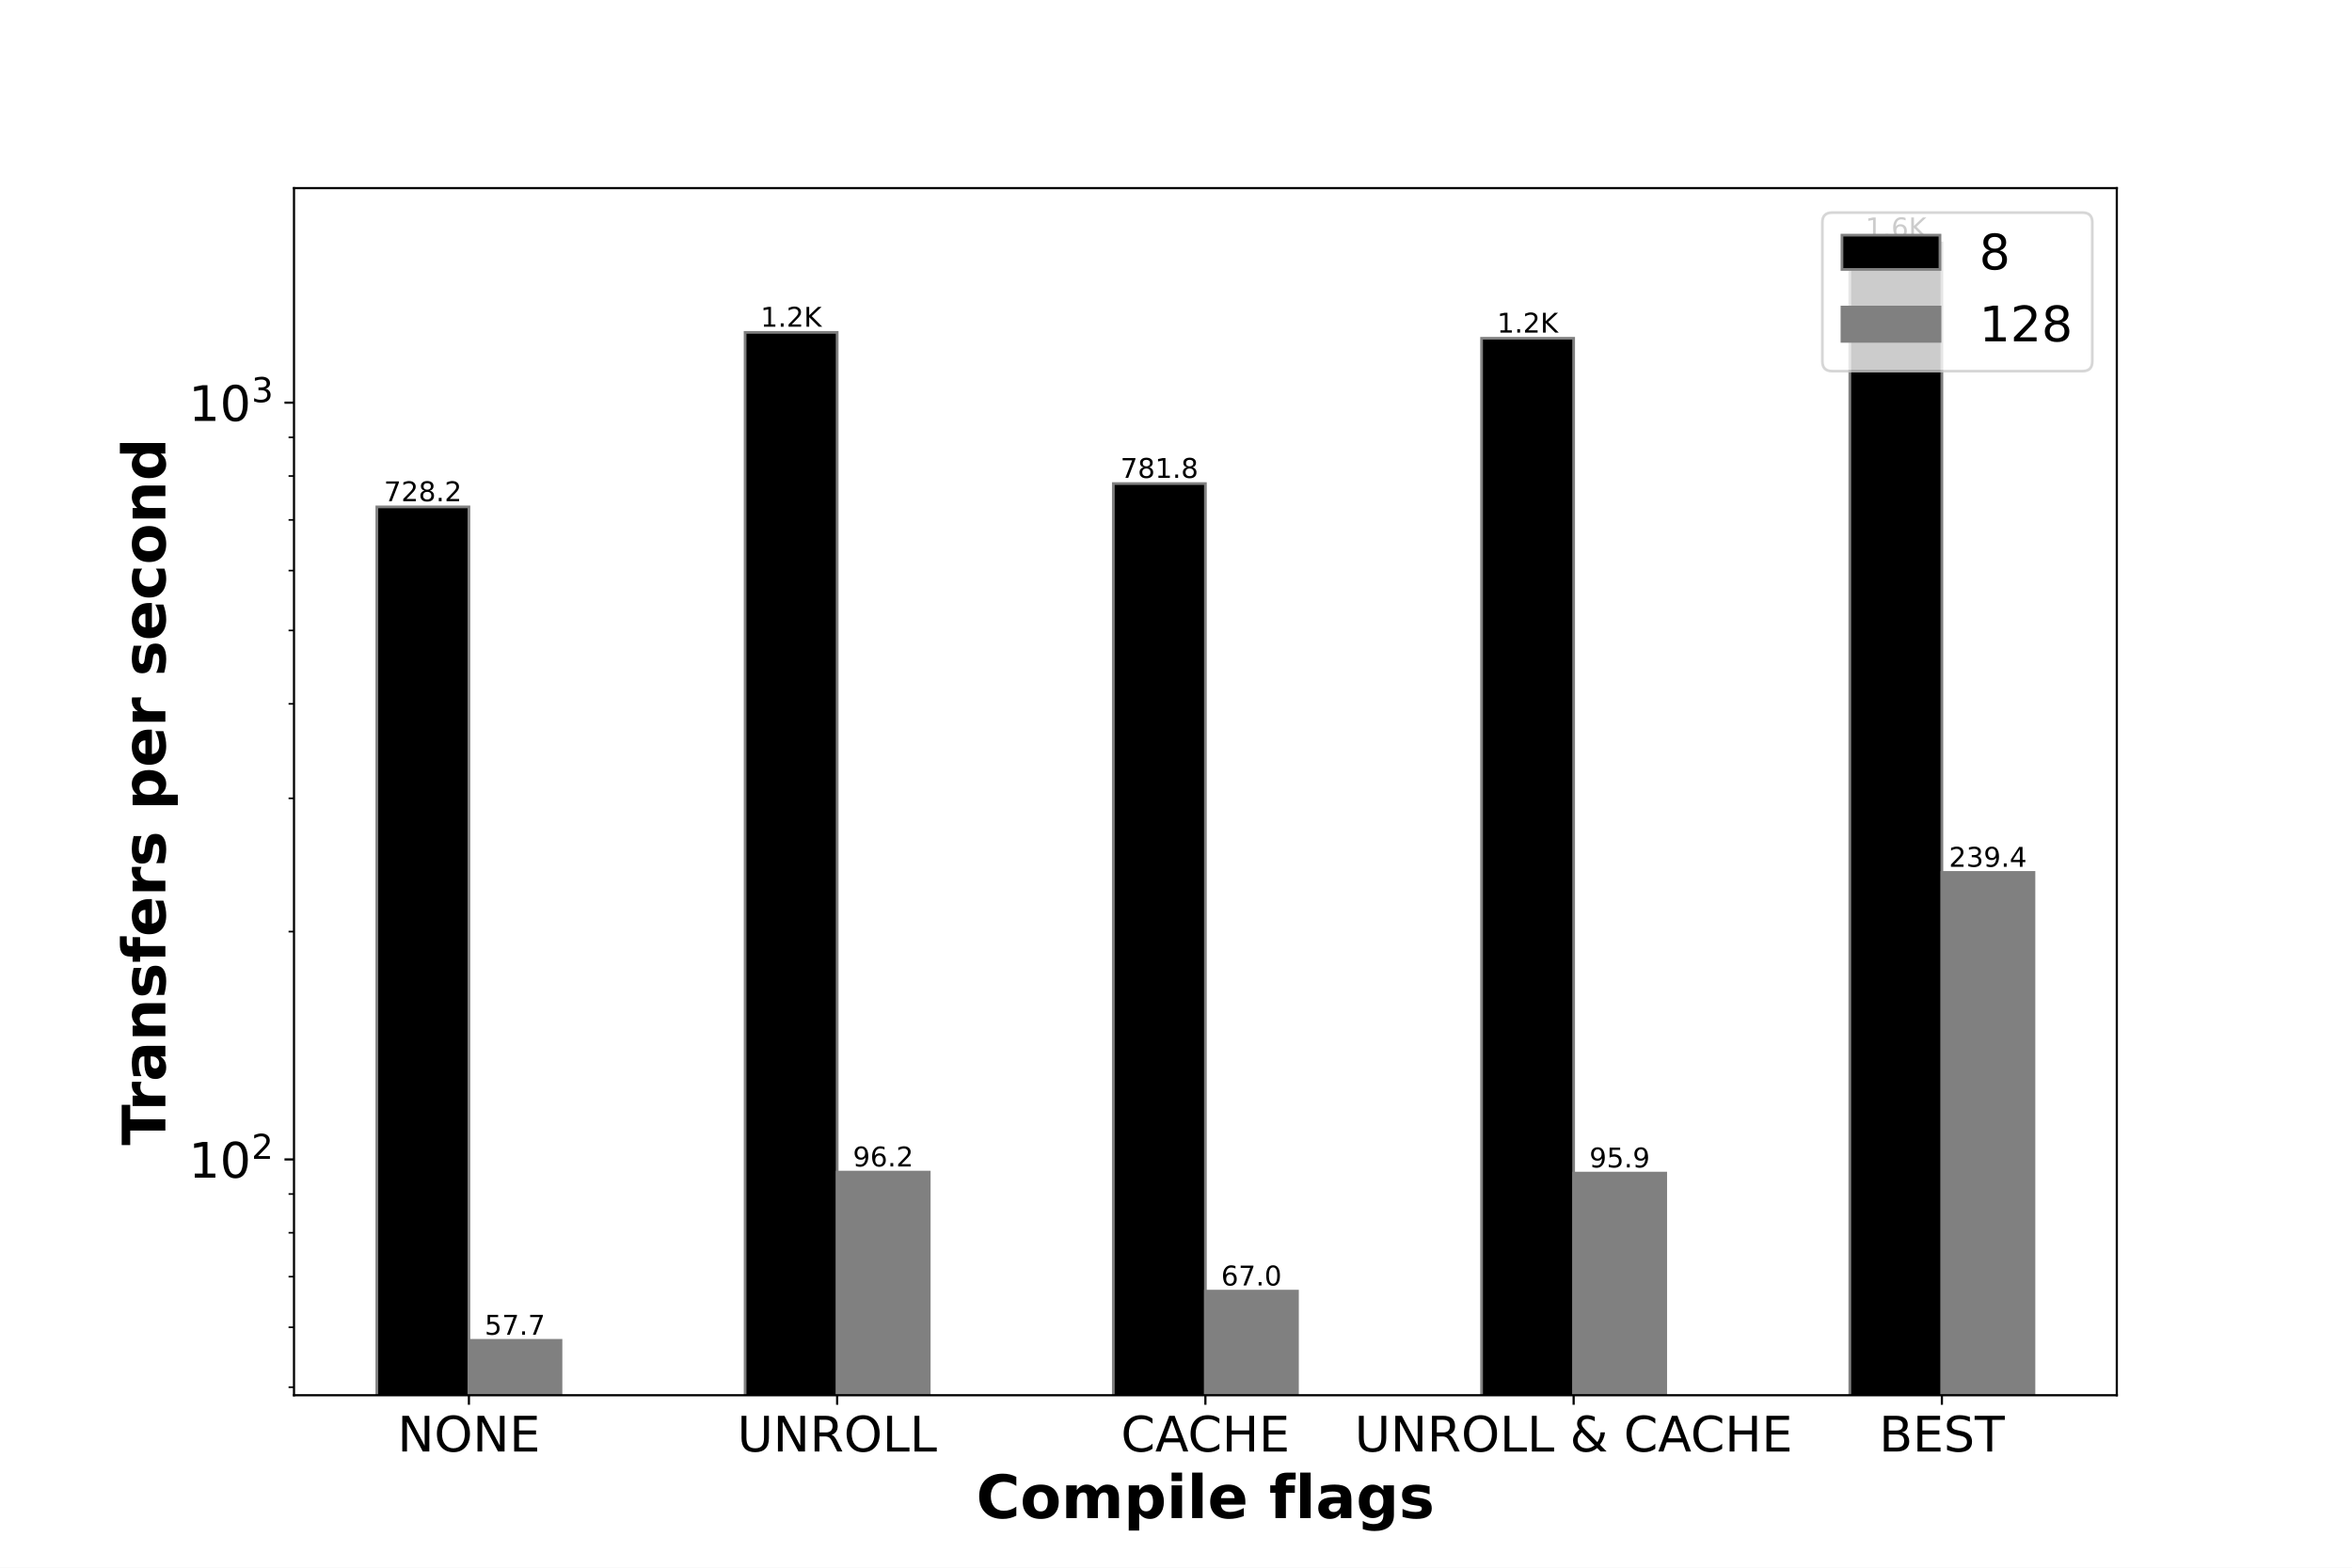
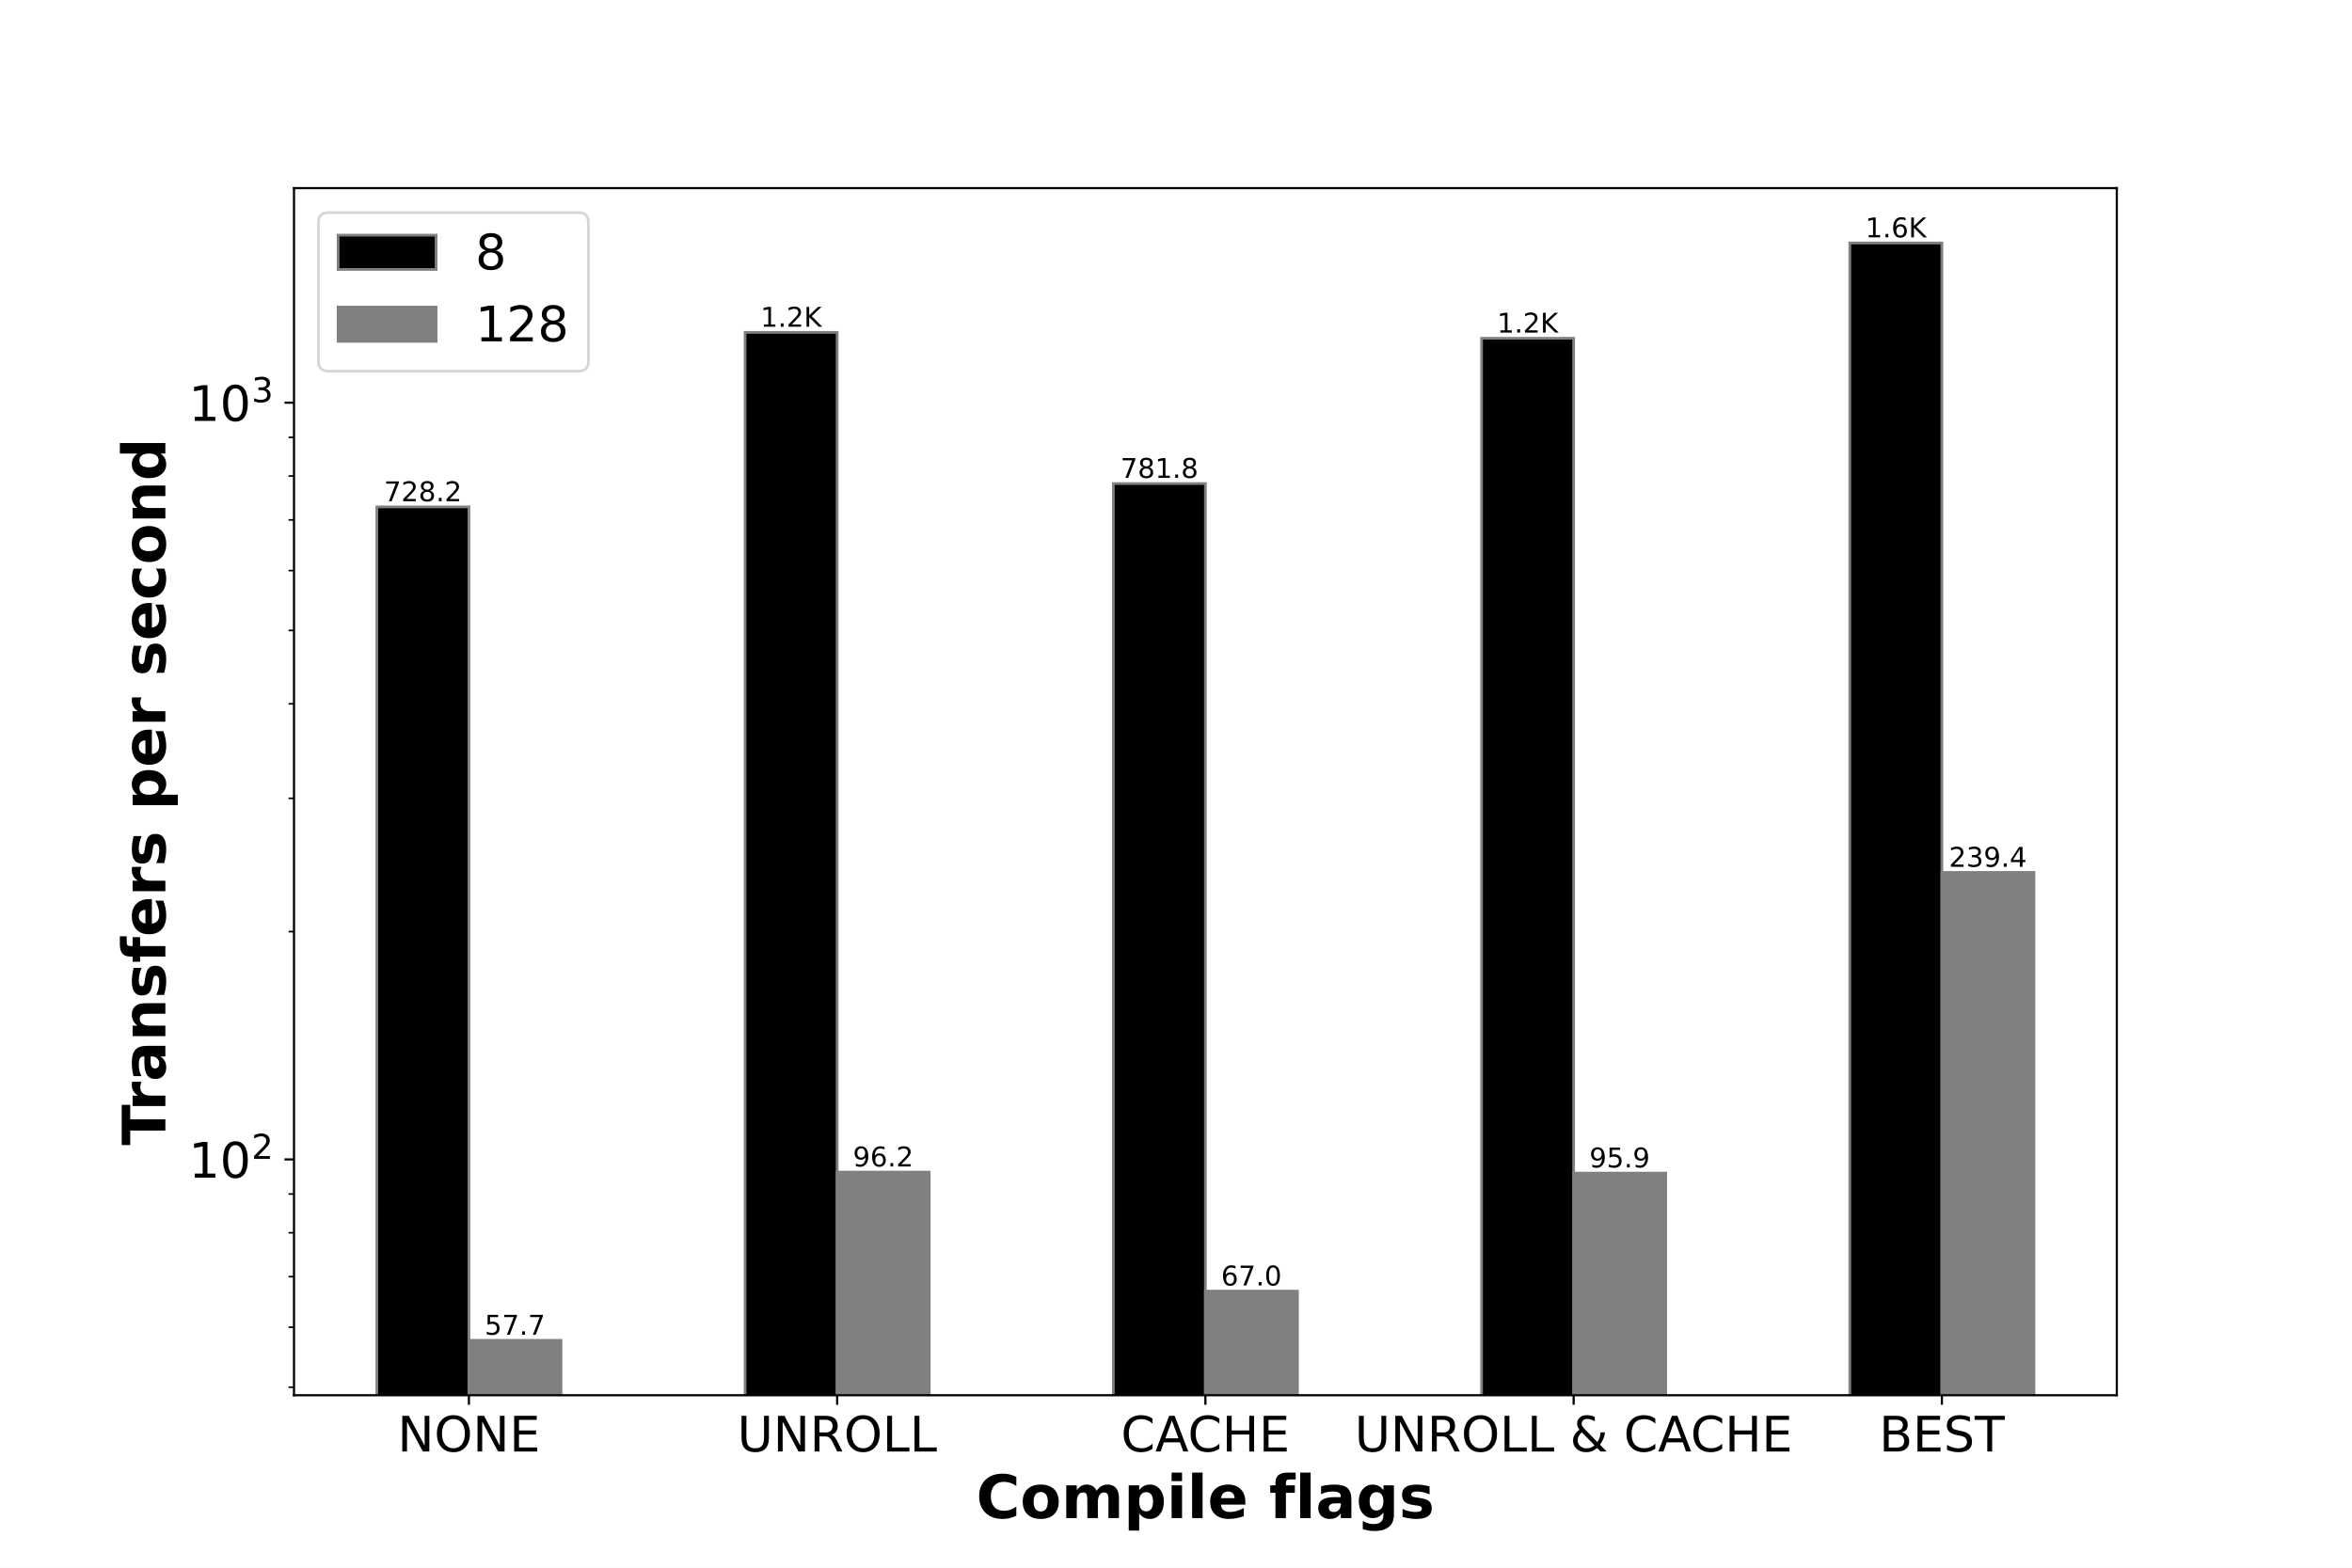
<svg xmlns="http://www.w3.org/2000/svg" xmlns:xlink="http://www.w3.org/1999/xlink" width="864pt" height="576pt" viewBox="0 0 864 576" version="1.1">
  <defs>
    <style type="text/css">*{stroke-linejoin: round; stroke-linecap: butt}</style>
  </defs>
  <g id="figure_1">
    <g id="patch_1">
      <path d="M 0 576  L 864 576  L 864 0  L 0 0  z " style="fill: #ffffff" />
    </g>
    <g id="axes_1">
      <g id="patch_2">
        <path d="M 108 512.64  L 777.6 512.64  L 777.6 69.12  L 108 69.12  z " style="fill: #ffffff" />
      </g>
      <g id="patch_3">
-         <path d="M 138.436 279024.893  L 172.255 279024.893  L 172.255 186.244  L 138.436 186.244  z " clip-path="url(#p6cdb1612a0)" style="stroke: #808080; stroke-linejoin: miter" />
+         <path d="M 138.436 279024.893  L 172.255 279024.893  L 172.255 186.244  L 138.436 186.244  z " clip-path="url(#p9409a37e25)" style="stroke: #808080; stroke-linejoin: miter" />
      </g>
      <g id="patch_4">
-         <path d="M 273.709 279024.893  L 307.527 279024.893  L 307.527 122.125  L 273.709 122.125  z " clip-path="url(#p6cdb1612a0)" style="stroke: #808080; stroke-linejoin: miter" />
+         <path d="M 273.709 279024.893  L 307.527 279024.893  L 307.527 122.125  L 273.709 122.125  z " clip-path="url(#p9409a37e25)" style="stroke: #808080; stroke-linejoin: miter" />
      </g>
      <g id="patch_5">
-         <path d="M 408.982 279024.893  L 442.8 279024.893  L 442.8 177.669  L 408.982 177.669  z " clip-path="url(#p6cdb1612a0)" style="stroke: #808080; stroke-linejoin: miter" />
+         <path d="M 408.982 279024.893  L 442.8 279024.893  L 442.8 177.669  L 408.982 177.669  z " clip-path="url(#p9409a37e25)" style="stroke: #808080; stroke-linejoin: miter" />
      </g>
      <g id="patch_6">
-         <path d="M 544.255 279024.893  L 578.073 279024.893  L 578.073 124.283  L 544.255 124.283  z " clip-path="url(#p6cdb1612a0)" style="stroke: #808080; stroke-linejoin: miter" />
+         <path d="M 544.255 279024.893  L 578.073 279024.893  L 578.073 124.283  L 544.255 124.283  z " clip-path="url(#p9409a37e25)" style="stroke: #808080; stroke-linejoin: miter" />
      </g>
      <g id="patch_7">
-         <path d="M 679.527 279024.893  L 713.345 279024.893  L 713.345 89.28  L 679.527 89.28  z " clip-path="url(#p6cdb1612a0)" style="stroke: #808080; stroke-linejoin: miter" />
+         <path d="M 679.527 279024.893  L 713.345 279024.893  L 713.345 89.28  L 679.527 89.28  z " clip-path="url(#p9409a37e25)" style="stroke: #808080; stroke-linejoin: miter" />
      </g>
      <g id="patch_8">
-         <path d="M 172.255 279024.893  L 206.073 279024.893  L 206.073 492.48  L 172.255 492.48  z " clip-path="url(#p6cdb1612a0)" style="fill: #808080; stroke: #808080; stroke-linejoin: miter" />
+         <path d="M 172.255 279024.893  L 206.073 279024.893  L 206.073 492.48  L 172.255 492.48  z " clip-path="url(#p9409a37e25)" style="fill: #808080; stroke: #808080; stroke-linejoin: miter" />
      </g>
      <g id="patch_9">
-         <path d="M 307.527 279024.893  L 341.345 279024.893  L 341.345 430.658  L 307.527 430.658  z " clip-path="url(#p6cdb1612a0)" style="fill: #808080; stroke: #808080; stroke-linejoin: miter" />
+         <path d="M 307.527 279024.893  L 341.345 279024.893  L 341.345 430.658  L 307.527 430.658  z " clip-path="url(#p9409a37e25)" style="fill: #808080; stroke: #808080; stroke-linejoin: miter" />
      </g>
      <g id="patch_10">
-         <path d="M 442.8 279024.893  L 476.618 279024.893  L 476.618 474.388  L 442.8 474.388  z " clip-path="url(#p6cdb1612a0)" style="fill: #808080; stroke: #808080; stroke-linejoin: miter" />
+         <path d="M 442.8 279024.893  L 476.618 279024.893  L 476.618 474.388  L 442.8 474.388  z " clip-path="url(#p9409a37e25)" style="fill: #808080; stroke: #808080; stroke-linejoin: miter" />
      </g>
      <g id="patch_11">
-         <path d="M 578.073 279024.893  L 611.891 279024.893  L 611.891 431.023  L 578.073 431.023  z " clip-path="url(#p6cdb1612a0)" style="fill: #808080; stroke: #808080; stroke-linejoin: miter" />
+         <path d="M 578.073 279024.893  L 611.891 279024.893  L 611.891 431.023  L 578.073 431.023  z " clip-path="url(#p9409a37e25)" style="fill: #808080; stroke: #808080; stroke-linejoin: miter" />
      </g>
      <g id="patch_12">
-         <path d="M 713.345 279024.893  L 747.164 279024.893  L 747.164 320.555  L 713.345 320.555  z " clip-path="url(#p6cdb1612a0)" style="fill: #808080; stroke: #808080; stroke-linejoin: miter" />
+         <path d="M 713.345 279024.893  L 747.164 279024.893  L 747.164 320.555  L 713.345 320.555  z " clip-path="url(#p9409a37e25)" style="fill: #808080; stroke: #808080; stroke-linejoin: miter" />
      </g>
      <g id="matplotlib.axis_1">
        <g id="xtick_1">
          <g id="line2d_1">
            <defs>
-               <path id="mc3795e4c6e" d="M 0 0  L 0 3.5  " style="stroke: #000000; stroke-width: 0.8" />
+               <path id="me04c8f9104" d="M 0 0  L 0 3.5  " style="stroke: #000000; stroke-width: 0.8" />
            </defs>
            <g>
-               <use xlink:href="#mc3795e4c6e" x="172.255" y="512.64" style="stroke: #000000; stroke-width: 0.8" />
+               <use xlink:href="#me04c8f9104" x="172.255" y="512.64" style="stroke: #000000; stroke-width: 0.8" />
            </g>
          </g>
          <g id="text_1">
            <g transform="translate(146.0167 533.3172) scale(0.18 -0.18)">
              <defs>
                <path id="DejaVuSans-4e" d="M 628 4666  L 1478 4666  L 3547 763  L 3547 4666  L 4159 4666  L 4159 0  L 3309 0  L 1241 3903  L 1241 0  L 628 0  L 628 4666  z " transform="scale(0.015625)" />
                <path id="DejaVuSans-4f" d="M 2522 4238  Q 1834 4238 1429 3725  Q 1025 3213 1025 2328  Q 1025 1447 1429 934  Q 1834 422 2522 422  Q 3209 422 3611 934  Q 4013 1447 4013 2328  Q 4013 3213 3611 3725  Q 3209 4238 2522 4238  z M 2522 4750  Q 3503 4750 4090 4092  Q 4678 3434 4678 2328  Q 4678 1225 4090 567  Q 3503 -91 2522 -91  Q 1538 -91 948 565  Q 359 1222 359 2328  Q 359 3434 948 4092  Q 1538 4750 2522 4750  z " transform="scale(0.015625)" />
                <path id="DejaVuSans-45" d="M 628 4666  L 3578 4666  L 3578 4134  L 1259 4134  L 1259 2753  L 3481 2753  L 3481 2222  L 1259 2222  L 1259 531  L 3634 531  L 3634 0  L 628 0  L 628 4666  z " transform="scale(0.015625)" />
              </defs>
              <use xlink:href="#DejaVuSans-4e" />
              <use xlink:href="#DejaVuSans-4f" x="74.805" />
              <use xlink:href="#DejaVuSans-4e" x="153.516" />
              <use xlink:href="#DejaVuSans-45" x="228.32" />
            </g>
          </g>
        </g>
        <g id="xtick_2">
          <g id="line2d_2">
            <g>
-               <use xlink:href="#mc3795e4c6e" x="307.527" y="512.64" style="stroke: #000000; stroke-width: 0.8" />
+               <use xlink:href="#me04c8f9104" x="307.527" y="512.64" style="stroke: #000000; stroke-width: 0.8" />
            </g>
          </g>
          <g id="text_2">
            <g transform="translate(270.8396 533.3172) scale(0.18 -0.18)">
              <defs>
                <path id="DejaVuSans-55" d="M 556 4666  L 1191 4666  L 1191 1831  Q 1191 1081 1462 751  Q 1734 422 2344 422  Q 2950 422 3222 751  Q 3494 1081 3494 1831  L 3494 4666  L 4128 4666  L 4128 1753  Q 4128 841 3676 375  Q 3225 -91 2344 -91  Q 1459 -91 1007 375  Q 556 841 556 1753  L 556 4666  z " transform="scale(0.015625)" />
                <path id="DejaVuSans-52" d="M 2841 2188  Q 3044 2119 3236 1894  Q 3428 1669 3622 1275  L 4263 0  L 3584 0  L 2988 1197  Q 2756 1666 2539 1819  Q 2322 1972 1947 1972  L 1259 1972  L 1259 0  L 628 0  L 628 4666  L 2053 4666  Q 2853 4666 3247 4331  Q 3641 3997 3641 3322  Q 3641 2881 3436 2590  Q 3231 2300 2841 2188  z M 1259 4147  L 1259 2491  L 2053 2491  Q 2509 2491 2742 2702  Q 2975 2913 2975 3322  Q 2975 3731 2742 3939  Q 2509 4147 2053 4147  L 1259 4147  z " transform="scale(0.015625)" />
                <path id="DejaVuSans-4c" d="M 628 4666  L 1259 4666  L 1259 531  L 3531 531  L 3531 0  L 628 0  L 628 4666  z " transform="scale(0.015625)" />
              </defs>
              <use xlink:href="#DejaVuSans-55" />
              <use xlink:href="#DejaVuSans-4e" x="73.193" />
              <use xlink:href="#DejaVuSans-52" x="147.998" />
              <use xlink:href="#DejaVuSans-4f" x="217.48" />
              <use xlink:href="#DejaVuSans-4c" x="296.191" />
              <use xlink:href="#DejaVuSans-4c" x="351.904" />
            </g>
          </g>
        </g>
        <g id="xtick_3">
          <g id="line2d_3">
            <g>
-               <use xlink:href="#mc3795e4c6e" x="442.8" y="512.64" style="stroke: #000000; stroke-width: 0.8" />
+               <use xlink:href="#me04c8f9104" x="442.8" y="512.64" style="stroke: #000000; stroke-width: 0.8" />
            </g>
          </g>
          <g id="text_3">
            <g transform="translate(411.7767 533.3172) scale(0.18 -0.18)">
              <defs>
                <path id="DejaVuSans-43" d="M 4122 4306  L 4122 3641  Q 3803 3938 3442 4084  Q 3081 4231 2675 4231  Q 1875 4231 1450 3742  Q 1025 3253 1025 2328  Q 1025 1406 1450 917  Q 1875 428 2675 428  Q 3081 428 3442 575  Q 3803 722 4122 1019  L 4122 359  Q 3791 134 3420 21  Q 3050 -91 2638 -91  Q 1578 -91 968 557  Q 359 1206 359 2328  Q 359 3453 968 4101  Q 1578 4750 2638 4750  Q 3056 4750 3426 4639  Q 3797 4528 4122 4306  z " transform="scale(0.015625)" />
                <path id="DejaVuSans-41" d="M 2188 4044  L 1331 1722  L 3047 1722  L 2188 4044  z M 1831 4666  L 2547 4666  L 4325 0  L 3669 0  L 3244 1197  L 1141 1197  L 716 0  L 50 0  L 1831 4666  z " transform="scale(0.015625)" />
                <path id="DejaVuSans-48" d="M 628 4666  L 1259 4666  L 1259 2753  L 3553 2753  L 3553 4666  L 4184 4666  L 4184 0  L 3553 0  L 3553 2222  L 1259 2222  L 1259 0  L 628 0  L 628 4666  z " transform="scale(0.015625)" />
              </defs>
              <use xlink:href="#DejaVuSans-43" />
              <use xlink:href="#DejaVuSans-41" x="69.824" />
              <use xlink:href="#DejaVuSans-43" x="136.482" />
              <use xlink:href="#DejaVuSans-48" x="206.307" />
              <use xlink:href="#DejaVuSans-45" x="281.502" />
            </g>
          </g>
        </g>
        <g id="xtick_4">
          <g id="line2d_4">
            <g>
-               <use xlink:href="#mc3795e4c6e" x="578.073" y="512.64" style="stroke: #000000; stroke-width: 0.8" />
+               <use xlink:href="#me04c8f9104" x="578.073" y="512.64" style="stroke: #000000; stroke-width: 0.8" />
            </g>
          </g>
          <g id="text_4">
            <g transform="translate(497.6226 533.3172) scale(0.18 -0.18)">
              <defs>
                <path id="DejaVuSans-20" transform="scale(0.015625)" />
                <path id="DejaVuSans-26" d="M 1556 2509  Q 1272 2256 1139 2004  Q 1006 1753 1006 1478  Q 1006 1022 1337 719  Q 1669 416 2169 416  Q 2466 416 2725 514  Q 2984 613 3213 813  L 1556 2509  z M 1997 2859  L 3584 1234  Q 3769 1513 3872 1830  Q 3975 2147 3994 2503  L 4575 2503  Q 4538 2091 4375 1687  Q 4213 1284 3922 891  L 4794 0  L 4006 0  L 3559 459  Q 3234 181 2878 45  Q 2522 -91 2113 -91  Q 1359 -91 881 339  Q 403 769 403 1441  Q 403 1841 612 2192  Q 822 2544 1241 2853  Q 1091 3050 1012 3245  Q 934 3441 934 3628  Q 934 4134 1281 4442  Q 1628 4750 2203 4750  Q 2463 4750 2720 4694  Q 2978 4638 3244 4525  L 3244 3956  Q 2972 4103 2725 4179  Q 2478 4256 2266 4256  Q 1938 4256 1733 4082  Q 1528 3909 1528 3634  Q 1528 3475 1620 3314  Q 1713 3153 1997 2859  z " transform="scale(0.015625)" />
              </defs>
              <use xlink:href="#DejaVuSans-55" />
              <use xlink:href="#DejaVuSans-4e" x="73.193" />
              <use xlink:href="#DejaVuSans-52" x="147.998" />
              <use xlink:href="#DejaVuSans-4f" x="217.48" />
              <use xlink:href="#DejaVuSans-4c" x="296.191" />
              <use xlink:href="#DejaVuSans-4c" x="351.904" />
              <use xlink:href="#DejaVuSans-20" x="407.617" />
              <use xlink:href="#DejaVuSans-26" x="439.404" />
              <use xlink:href="#DejaVuSans-20" x="517.383" />
              <use xlink:href="#DejaVuSans-43" x="549.17" />
              <use xlink:href="#DejaVuSans-41" x="618.994" />
              <use xlink:href="#DejaVuSans-43" x="685.652" />
              <use xlink:href="#DejaVuSans-48" x="755.477" />
              <use xlink:href="#DejaVuSans-45" x="830.672" />
            </g>
          </g>
        </g>
        <g id="xtick_5">
          <g id="line2d_5">
            <g>
-               <use xlink:href="#mc3795e4c6e" x="713.345" y="512.64" style="stroke: #000000; stroke-width: 0.8" />
+               <use xlink:href="#me04c8f9104" x="713.345" y="512.64" style="stroke: #000000; stroke-width: 0.8" />
            </g>
          </g>
          <g id="text_5">
            <g transform="translate(690.2731 533.3172) scale(0.18 -0.18)">
              <defs>
                <path id="DejaVuSans-42" d="M 1259 2228  L 1259 519  L 2272 519  Q 2781 519 3026 730  Q 3272 941 3272 1375  Q 3272 1813 3026 2020  Q 2781 2228 2272 2228  L 1259 2228  z M 1259 4147  L 1259 2741  L 2194 2741  Q 2656 2741 2882 2914  Q 3109 3088 3109 3444  Q 3109 3797 2882 3972  Q 2656 4147 2194 4147  L 1259 4147  z M 628 4666  L 2241 4666  Q 2963 4666 3353 4366  Q 3744 4066 3744 3513  Q 3744 3084 3544 2831  Q 3344 2578 2956 2516  Q 3422 2416 3680 2098  Q 3938 1781 3938 1306  Q 3938 681 3513 340  Q 3088 0 2303 0  L 628 0  L 628 4666  z " transform="scale(0.015625)" />
                <path id="DejaVuSans-53" d="M 3425 4513  L 3425 3897  Q 3066 4069 2747 4153  Q 2428 4238 2131 4238  Q 1616 4238 1336 4038  Q 1056 3838 1056 3469  Q 1056 3159 1242 3001  Q 1428 2844 1947 2747  L 2328 2669  Q 3034 2534 3370 2195  Q 3706 1856 3706 1288  Q 3706 609 3251 259  Q 2797 -91 1919 -91  Q 1588 -91 1214 -16  Q 841 59 441 206  L 441 856  Q 825 641 1194 531  Q 1563 422 1919 422  Q 2459 422 2753 634  Q 3047 847 3047 1241  Q 3047 1584 2836 1778  Q 2625 1972 2144 2069  L 1759 2144  Q 1053 2284 737 2584  Q 422 2884 422 3419  Q 422 4038 858 4394  Q 1294 4750 2059 4750  Q 2388 4750 2728 4690  Q 3069 4631 3425 4513  z " transform="scale(0.015625)" />
                <path id="DejaVuSans-54" d="M -19 4666  L 3928 4666  L 3928 4134  L 2272 4134  L 2272 0  L 1638 0  L 1638 4134  L -19 4134  L -19 4666  z " transform="scale(0.015625)" />
              </defs>
              <use xlink:href="#DejaVuSans-42" />
              <use xlink:href="#DejaVuSans-45" x="68.604" />
              <use xlink:href="#DejaVuSans-53" x="131.787" />
              <use xlink:href="#DejaVuSans-54" x="195.264" />
            </g>
          </g>
        </g>
        <g id="text_6">
          <g transform="translate(358.6019 557.7772) scale(0.22 -0.22)">
            <defs>
              <path id="DejaVuSans-Bold-43" d="M 4288 256  Q 3956 84 3597 -3  Q 3238 -91 2847 -91  Q 1681 -91 1000 561  Q 319 1213 319 2328  Q 319 3447 1000 4098  Q 1681 4750 2847 4750  Q 3238 4750 3597 4662  Q 3956 4575 4288 4403  L 4288 3438  Q 3953 3666 3628 3772  Q 3303 3878 2944 3878  Q 2300 3878 1931 3465  Q 1563 3053 1563 2328  Q 1563 1606 1931 1193  Q 2300 781 2944 781  Q 3303 781 3628 887  Q 3953 994 4288 1222  L 4288 256  z " transform="scale(0.015625)" />
              <path id="DejaVuSans-Bold-6f" d="M 2203 2784  Q 1831 2784 1636 2517  Q 1441 2250 1441 1747  Q 1441 1244 1636 976  Q 1831 709 2203 709  Q 2569 709 2762 976  Q 2956 1244 2956 1747  Q 2956 2250 2762 2517  Q 2569 2784 2203 2784  z M 2203 3584  Q 3106 3584 3614 3096  Q 4122 2609 4122 1747  Q 4122 884 3614 396  Q 3106 -91 2203 -91  Q 1297 -91 786 396  Q 275 884 275 1747  Q 275 2609 786 3096  Q 1297 3584 2203 3584  z " transform="scale(0.015625)" />
              <path id="DejaVuSans-Bold-6d" d="M 3781 2919  Q 3994 3244 4286 3414  Q 4578 3584 4928 3584  Q 5531 3584 5847 3212  Q 6163 2841 6163 2131  L 6163 0  L 5038 0  L 5038 1825  Q 5041 1866 5042 1909  Q 5044 1953 5044 2034  Q 5044 2406 4934 2573  Q 4825 2741 4581 2741  Q 4263 2741 4089 2478  Q 3916 2216 3909 1719  L 3909 0  L 2784 0  L 2784 1825  Q 2784 2406 2684 2573  Q 2584 2741 2328 2741  Q 2006 2741 1831 2477  Q 1656 2213 1656 1722  L 1656 0  L 531 0  L 531 3500  L 1656 3500  L 1656 2988  Q 1863 3284 2130 3434  Q 2397 3584 2719 3584  Q 3081 3584 3359 3409  Q 3638 3234 3781 2919  z " transform="scale(0.015625)" />
              <path id="DejaVuSans-Bold-70" d="M 1656 506  L 1656 -1331  L 538 -1331  L 538 3500  L 1656 3500  L 1656 2988  Q 1888 3294 2169 3439  Q 2450 3584 2816 3584  Q 3463 3584 3878 3070  Q 4294 2556 4294 1747  Q 4294 938 3878 423  Q 3463 -91 2816 -91  Q 2450 -91 2169 54  Q 1888 200 1656 506  z M 2400 2772  Q 2041 2772 1848 2508  Q 1656 2244 1656 1747  Q 1656 1250 1848 986  Q 2041 722 2400 722  Q 2759 722 2948 984  Q 3138 1247 3138 1747  Q 3138 2247 2948 2509  Q 2759 2772 2400 2772  z " transform="scale(0.015625)" />
              <path id="DejaVuSans-Bold-69" d="M 538 3500  L 1656 3500  L 1656 0  L 538 0  L 538 3500  z M 538 4863  L 1656 4863  L 1656 3950  L 538 3950  L 538 4863  z " transform="scale(0.015625)" />
              <path id="DejaVuSans-Bold-6c" d="M 538 4863  L 1656 4863  L 1656 0  L 538 0  L 538 4863  z " transform="scale(0.015625)" />
              <path id="DejaVuSans-Bold-65" d="M 4031 1759  L 4031 1441  L 1416 1441  Q 1456 1047 1700 850  Q 1944 653 2381 653  Q 2734 653 3104 758  Q 3475 863 3866 1075  L 3866 213  Q 3469 63 3072 -14  Q 2675 -91 2278 -91  Q 1328 -91 801 392  Q 275 875 275 1747  Q 275 2603 792 3093  Q 1309 3584 2216 3584  Q 3041 3584 3536 3087  Q 4031 2591 4031 1759  z M 2881 2131  Q 2881 2450 2695 2645  Q 2509 2841 2209 2841  Q 1884 2841 1681 2658  Q 1478 2475 1428 2131  L 2881 2131  z " transform="scale(0.015625)" />
              <path id="DejaVuSans-Bold-20" transform="scale(0.015625)" />
              <path id="DejaVuSans-Bold-66" d="M 2841 4863  L 2841 4128  L 2222 4128  Q 1984 4128 1890 4042  Q 1797 3956 1797 3744  L 1797 3500  L 2753 3500  L 2753 2700  L 1797 2700  L 1797 0  L 678 0  L 678 2700  L 122 2700  L 122 3500  L 678 3500  L 678 3744  Q 678 4316 997 4589  Q 1316 4863 1984 4863  L 2841 4863  z " transform="scale(0.015625)" />
              <path id="DejaVuSans-Bold-61" d="M 2106 1575  Q 1756 1575 1579 1456  Q 1403 1338 1403 1106  Q 1403 894 1545 773  Q 1688 653 1941 653  Q 2256 653 2472 879  Q 2688 1106 2688 1447  L 2688 1575  L 2106 1575  z M 3816 1997  L 3816 0  L 2688 0  L 2688 519  Q 2463 200 2181 54  Q 1900 -91 1497 -91  Q 953 -91 614 226  Q 275 544 275 1050  Q 275 1666 698 1953  Q 1122 2241 2028 2241  L 2688 2241  L 2688 2328  Q 2688 2594 2478 2717  Q 2269 2841 1825 2841  Q 1466 2841 1156 2769  Q 847 2697 581 2553  L 581 3406  Q 941 3494 1303 3539  Q 1666 3584 2028 3584  Q 2975 3584 3395 3211  Q 3816 2838 3816 1997  z " transform="scale(0.015625)" />
              <path id="DejaVuSans-Bold-67" d="M 2919 594  Q 2688 288 2409 144  Q 2131 0 1766 0  Q 1125 0 706 504  Q 288 1009 288 1791  Q 288 2575 706 3076  Q 1125 3578 1766 3578  Q 2131 3578 2409 3434  Q 2688 3291 2919 2981  L 2919 3500  L 4044 3500  L 4044 353  Q 4044 -491 3511 -936  Q 2978 -1381 1966 -1381  Q 1638 -1381 1331 -1331  Q 1025 -1281 716 -1178  L 716 -306  Q 1009 -475 1290 -558  Q 1572 -641 1856 -641  Q 2406 -641 2662 -400  Q 2919 -159 2919 353  L 2919 594  z M 2181 2772  Q 1834 2772 1640 2515  Q 1447 2259 1447 1791  Q 1447 1309 1634 1061  Q 1822 813 2181 813  Q 2531 813 2725 1069  Q 2919 1325 2919 1791  Q 2919 2259 2725 2515  Q 2531 2772 2181 2772  z " transform="scale(0.015625)" />
              <path id="DejaVuSans-Bold-73" d="M 3272 3391  L 3272 2541  Q 2913 2691 2578 2766  Q 2244 2841 1947 2841  Q 1628 2841 1473 2761  Q 1319 2681 1319 2516  Q 1319 2381 1436 2309  Q 1553 2238 1856 2203  L 2053 2175  Q 2913 2066 3209 1816  Q 3506 1566 3506 1031  Q 3506 472 3093 190  Q 2681 -91 1863 -91  Q 1516 -91 1145 -36  Q 775 19 384 128  L 384 978  Q 719 816 1070 734  Q 1422 653 1784 653  Q 2113 653 2278 743  Q 2444 834 2444 1013  Q 2444 1163 2330 1236  Q 2216 1309 1875 1350  L 1678 1375  Q 931 1469 631 1722  Q 331 1975 331 2491  Q 331 3047 712 3315  Q 1094 3584 1881 3584  Q 2191 3584 2531 3537  Q 2872 3491 3272 3391  z " transform="scale(0.015625)" />
            </defs>
            <use xlink:href="#DejaVuSans-Bold-43" />
            <use xlink:href="#DejaVuSans-Bold-6f" x="73.389" />
            <use xlink:href="#DejaVuSans-Bold-6d" x="142.09" />
            <use xlink:href="#DejaVuSans-Bold-70" x="246.289" />
            <use xlink:href="#DejaVuSans-Bold-69" x="317.871" />
            <use xlink:href="#DejaVuSans-Bold-6c" x="352.148" />
            <use xlink:href="#DejaVuSans-Bold-65" x="386.426" />
            <use xlink:href="#DejaVuSans-Bold-20" x="454.248" />
            <use xlink:href="#DejaVuSans-Bold-66" x="489.062" />
            <use xlink:href="#DejaVuSans-Bold-6c" x="532.568" />
            <use xlink:href="#DejaVuSans-Bold-61" x="566.846" />
            <use xlink:href="#DejaVuSans-Bold-67" x="634.326" />
            <use xlink:href="#DejaVuSans-Bold-73" x="705.908" />
          </g>
        </g>
      </g>
      <g id="matplotlib.axis_2">
        <g id="ytick_1">
          <g id="line2d_6">
            <defs>
-               <path id="m5a8e0dd7fd" d="M 0 0  L -3.5 0  " style="stroke: #000000; stroke-width: 0.8" />
+               <path id="m75179164ec" d="M 0 0  L -3.5 0  " style="stroke: #000000; stroke-width: 0.8" />
            </defs>
            <g>
-               <use xlink:href="#m5a8e0dd7fd" x="108" y="425.993" style="stroke: #000000; stroke-width: 0.8" />
+               <use xlink:href="#m75179164ec" x="108" y="425.993" style="stroke: #000000; stroke-width: 0.8" />
            </g>
          </g>
          <g id="text_7">
            <g transform="translate(69.32 432.8315) scale(0.18 -0.18)">
              <defs>
                <path id="DejaVuSans-31" d="M 794 531  L 1825 531  L 1825 4091  L 703 3866  L 703 4441  L 1819 4666  L 2450 4666  L 2450 531  L 3481 531  L 3481 0  L 794 0  L 794 531  z " transform="scale(0.015625)" />
                <path id="DejaVuSans-30" d="M 2034 4250  Q 1547 4250 1301 3770  Q 1056 3291 1056 2328  Q 1056 1369 1301 889  Q 1547 409 2034 409  Q 2525 409 2770 889  Q 3016 1369 3016 2328  Q 3016 3291 2770 3770  Q 2525 4250 2034 4250  z M 2034 4750  Q 2819 4750 3233 4129  Q 3647 3509 3647 2328  Q 3647 1150 3233 529  Q 2819 -91 2034 -91  Q 1250 -91 836 529  Q 422 1150 422 2328  Q 422 3509 836 4129  Q 1250 4750 2034 4750  z " transform="scale(0.015625)" />
                <path id="DejaVuSans-32" d="M 1228 531  L 3431 531  L 3431 0  L 469 0  L 469 531  Q 828 903 1448 1529  Q 2069 2156 2228 2338  Q 2531 2678 2651 2914  Q 2772 3150 2772 3378  Q 2772 3750 2511 3984  Q 2250 4219 1831 4219  Q 1534 4219 1204 4116  Q 875 4013 500 3803  L 500 4441  Q 881 4594 1212 4672  Q 1544 4750 1819 4750  Q 2544 4750 2975 4387  Q 3406 4025 3406 3419  Q 3406 3131 3298 2873  Q 3191 2616 2906 2266  Q 2828 2175 2409 1742  Q 1991 1309 1228 531  z " transform="scale(0.015625)" />
              </defs>
              <use xlink:href="#DejaVuSans-31" transform="translate(0 0.765625)" />
              <use xlink:href="#DejaVuSans-30" transform="translate(63.62305 0.765625)" />
              <use xlink:href="#DejaVuSans-32" transform="translate(128.2031 39.04688) scale(0.7)" />
            </g>
          </g>
        </g>
        <g id="ytick_2">
          <g id="line2d_7">
            <g>
-               <use xlink:href="#m5a8e0dd7fd" x="108" y="147.95" style="stroke: #000000; stroke-width: 0.8" />
+               <use xlink:href="#m75179164ec" x="108" y="147.95" style="stroke: #000000; stroke-width: 0.8" />
            </g>
          </g>
          <g id="text_8">
            <g transform="translate(69.32 154.7887) scale(0.18 -0.18)">
              <defs>
                <path id="DejaVuSans-33" d="M 2597 2516  Q 3050 2419 3304 2112  Q 3559 1806 3559 1356  Q 3559 666 3084 287  Q 2609 -91 1734 -91  Q 1441 -91 1130 -33  Q 819 25 488 141  L 488 750  Q 750 597 1062 519  Q 1375 441 1716 441  Q 2309 441 2620 675  Q 2931 909 2931 1356  Q 2931 1769 2642 2001  Q 2353 2234 1838 2234  L 1294 2234  L 1294 2753  L 1863 2753  Q 2328 2753 2575 2939  Q 2822 3125 2822 3475  Q 2822 3834 2567 4026  Q 2313 4219 1838 4219  Q 1578 4219 1281 4162  Q 984 4106 628 3988  L 628 4550  Q 988 4650 1302 4700  Q 1616 4750 1894 4750  Q 2613 4750 3031 4423  Q 3450 4097 3450 3541  Q 3450 3153 3228 2886  Q 3006 2619 2597 2516  z " transform="scale(0.015625)" />
              </defs>
              <use xlink:href="#DejaVuSans-31" transform="translate(0 0.765625)" />
              <use xlink:href="#DejaVuSans-30" transform="translate(63.62305 0.765625)" />
              <use xlink:href="#DejaVuSans-33" transform="translate(128.2031 39.04688) scale(0.7)" />
            </g>
          </g>
        </g>
        <g id="ytick_3">
          <g id="line2d_8">
            <defs>
-               <path id="ma4d08a2f5b" d="M 0 0  L -2 0  " style="stroke: #000000; stroke-width: 0.6" />
+               <path id="mea956b9615" d="M 0 0  L -2 0  " style="stroke: #000000; stroke-width: 0.6" />
            </defs>
            <g>
-               <use xlink:href="#ma4d08a2f5b" x="108" y="509.692" style="stroke: #000000; stroke-width: 0.6" />
+               <use xlink:href="#mea956b9615" x="108" y="509.692" style="stroke: #000000; stroke-width: 0.6" />
            </g>
          </g>
        </g>
        <g id="ytick_4">
          <g id="line2d_9">
            <g>
-               <use xlink:href="#ma4d08a2f5b" x="108" y="487.676" style="stroke: #000000; stroke-width: 0.6" />
+               <use xlink:href="#mea956b9615" x="108" y="487.676" style="stroke: #000000; stroke-width: 0.6" />
            </g>
          </g>
        </g>
        <g id="ytick_5">
          <g id="line2d_10">
            <g>
-               <use xlink:href="#ma4d08a2f5b" x="108" y="469.062" style="stroke: #000000; stroke-width: 0.6" />
+               <use xlink:href="#mea956b9615" x="108" y="469.062" style="stroke: #000000; stroke-width: 0.6" />
            </g>
          </g>
        </g>
        <g id="ytick_6">
          <g id="line2d_11">
            <g>
-               <use xlink:href="#ma4d08a2f5b" x="108" y="452.938" style="stroke: #000000; stroke-width: 0.6" />
+               <use xlink:href="#mea956b9615" x="108" y="452.938" style="stroke: #000000; stroke-width: 0.6" />
            </g>
          </g>
        </g>
        <g id="ytick_7">
          <g id="line2d_12">
            <g>
-               <use xlink:href="#ma4d08a2f5b" x="108" y="438.715" style="stroke: #000000; stroke-width: 0.6" />
+               <use xlink:href="#mea956b9615" x="108" y="438.715" style="stroke: #000000; stroke-width: 0.6" />
            </g>
          </g>
        </g>
        <g id="ytick_8">
          <g id="line2d_13">
            <g>
-               <use xlink:href="#ma4d08a2f5b" x="108" y="342.294" style="stroke: #000000; stroke-width: 0.6" />
+               <use xlink:href="#mea956b9615" x="108" y="342.294" style="stroke: #000000; stroke-width: 0.6" />
            </g>
          </g>
        </g>
        <g id="ytick_9">
          <g id="line2d_14">
            <g>
-               <use xlink:href="#ma4d08a2f5b" x="108" y="293.333" style="stroke: #000000; stroke-width: 0.6" />
+               <use xlink:href="#mea956b9615" x="108" y="293.333" style="stroke: #000000; stroke-width: 0.6" />
            </g>
          </g>
        </g>
        <g id="ytick_10">
          <g id="line2d_15">
            <g>
-               <use xlink:href="#ma4d08a2f5b" x="108" y="258.594" style="stroke: #000000; stroke-width: 0.6" />
+               <use xlink:href="#mea956b9615" x="108" y="258.594" style="stroke: #000000; stroke-width: 0.6" />
            </g>
          </g>
        </g>
        <g id="ytick_11">
          <g id="line2d_16">
            <g>
-               <use xlink:href="#ma4d08a2f5b" x="108" y="231.649" style="stroke: #000000; stroke-width: 0.6" />
+               <use xlink:href="#mea956b9615" x="108" y="231.649" style="stroke: #000000; stroke-width: 0.6" />
            </g>
          </g>
        </g>
        <g id="ytick_12">
          <g id="line2d_17">
            <g>
-               <use xlink:href="#ma4d08a2f5b" x="108" y="209.634" style="stroke: #000000; stroke-width: 0.6" />
+               <use xlink:href="#mea956b9615" x="108" y="209.634" style="stroke: #000000; stroke-width: 0.6" />
            </g>
          </g>
        </g>
        <g id="ytick_13">
          <g id="line2d_18">
            <g>
-               <use xlink:href="#ma4d08a2f5b" x="108" y="191.019" style="stroke: #000000; stroke-width: 0.6" />
+               <use xlink:href="#mea956b9615" x="108" y="191.019" style="stroke: #000000; stroke-width: 0.6" />
            </g>
          </g>
        </g>
        <g id="ytick_14">
          <g id="line2d_19">
            <g>
-               <use xlink:href="#ma4d08a2f5b" x="108" y="174.895" style="stroke: #000000; stroke-width: 0.6" />
+               <use xlink:href="#mea956b9615" x="108" y="174.895" style="stroke: #000000; stroke-width: 0.6" />
            </g>
          </g>
        </g>
        <g id="ytick_15">
          <g id="line2d_20">
            <g>
-               <use xlink:href="#ma4d08a2f5b" x="108" y="160.673" style="stroke: #000000; stroke-width: 0.6" />
+               <use xlink:href="#mea956b9615" x="108" y="160.673" style="stroke: #000000; stroke-width: 0.6" />
            </g>
          </g>
        </g>
        <g id="text_9">
          <g transform="translate(60.74469 420.8244) rotate(-90) scale(0.22 -0.22)">
            <defs>
              <path id="DejaVuSans-Bold-54" d="M 31 4666  L 4331 4666  L 4331 3756  L 2784 3756  L 2784 0  L 1581 0  L 1581 3756  L 31 3756  L 31 4666  z " transform="scale(0.015625)" />
              <path id="DejaVuSans-Bold-72" d="M 3138 2547  Q 2991 2616 2845 2648  Q 2700 2681 2553 2681  Q 2122 2681 1889 2404  Q 1656 2128 1656 1613  L 1656 0  L 538 0  L 538 3500  L 1656 3500  L 1656 2925  Q 1872 3269 2151 3426  Q 2431 3584 2822 3584  Q 2878 3584 2943 3579  Q 3009 3575 3134 3559  L 3138 2547  z " transform="scale(0.015625)" />
              <path id="DejaVuSans-Bold-6e" d="M 4056 2131  L 4056 0  L 2931 0  L 2931 347  L 2931 1631  Q 2931 2084 2911 2256  Q 2891 2428 2841 2509  Q 2775 2619 2662 2680  Q 2550 2741 2406 2741  Q 2056 2741 1856 2470  Q 1656 2200 1656 1722  L 1656 0  L 538 0  L 538 3500  L 1656 3500  L 1656 2988  Q 1909 3294 2193 3439  Q 2478 3584 2822 3584  Q 3428 3584 3742 3212  Q 4056 2841 4056 2131  z " transform="scale(0.015625)" />
              <path id="DejaVuSans-Bold-63" d="M 3366 3391  L 3366 2478  Q 3138 2634 2908 2709  Q 2678 2784 2431 2784  Q 1963 2784 1702 2511  Q 1441 2238 1441 1747  Q 1441 1256 1702 982  Q 1963 709 2431 709  Q 2694 709 2930 787  Q 3166 866 3366 1019  L 3366 103  Q 3103 6 2833 -42  Q 2563 -91 2291 -91  Q 1344 -91 809 395  Q 275 881 275 1747  Q 275 2613 809 3098  Q 1344 3584 2291 3584  Q 2566 3584 2833 3536  Q 3100 3488 3366 3391  z " transform="scale(0.015625)" />
              <path id="DejaVuSans-Bold-64" d="M 2919 2988  L 2919 4863  L 4044 4863  L 4044 0  L 2919 0  L 2919 506  Q 2688 197 2409 53  Q 2131 -91 1766 -91  Q 1119 -91 703 423  Q 288 938 288 1747  Q 288 2556 703 3070  Q 1119 3584 1766 3584  Q 2128 3584 2408 3439  Q 2688 3294 2919 2988  z M 2181 722  Q 2541 722 2730 984  Q 2919 1247 2919 1747  Q 2919 2247 2730 2509  Q 2541 2772 2181 2772  Q 1825 2772 1636 2509  Q 1447 2247 1447 1747  Q 1447 1247 1636 984  Q 1825 722 2181 722  z " transform="scale(0.015625)" />
            </defs>
            <use xlink:href="#DejaVuSans-Bold-54" />
            <use xlink:href="#DejaVuSans-Bold-72" x="57.213" />
            <use xlink:href="#DejaVuSans-Bold-61" x="106.529" />
            <use xlink:href="#DejaVuSans-Bold-6e" x="174.01" />
            <use xlink:href="#DejaVuSans-Bold-73" x="245.201" />
            <use xlink:href="#DejaVuSans-Bold-66" x="304.723" />
            <use xlink:href="#DejaVuSans-Bold-65" x="348.229" />
            <use xlink:href="#DejaVuSans-Bold-72" x="416.051" />
            <use xlink:href="#DejaVuSans-Bold-73" x="465.367" />
            <use xlink:href="#DejaVuSans-Bold-20" x="524.889" />
            <use xlink:href="#DejaVuSans-Bold-70" x="559.703" />
            <use xlink:href="#DejaVuSans-Bold-65" x="631.285" />
            <use xlink:href="#DejaVuSans-Bold-72" x="699.107" />
            <use xlink:href="#DejaVuSans-Bold-20" x="748.424" />
            <use xlink:href="#DejaVuSans-Bold-73" x="783.238" />
            <use xlink:href="#DejaVuSans-Bold-65" x="842.76" />
            <use xlink:href="#DejaVuSans-Bold-63" x="910.582" />
            <use xlink:href="#DejaVuSans-Bold-6f" x="969.859" />
            <use xlink:href="#DejaVuSans-Bold-6e" x="1038.561" />
            <use xlink:href="#DejaVuSans-Bold-64" x="1109.752" />
          </g>
        </g>
      </g>
      <g id="patch_13">
        <path d="M 108 512.64  L 108 69.12  " style="fill: none; stroke: #000000; stroke-width: 0.8; stroke-linejoin: miter; stroke-linecap: square" />
      </g>
      <g id="patch_14">
        <path d="M 777.6 512.64  L 777.6 69.12  " style="fill: none; stroke: #000000; stroke-width: 0.8; stroke-linejoin: miter; stroke-linecap: square" />
      </g>
      <g id="patch_15">
        <path d="M 108 512.64  L 777.6 512.64  " style="fill: none; stroke: #000000; stroke-width: 0.8; stroke-linejoin: miter; stroke-linecap: square" />
      </g>
      <g id="patch_16">
        <path d="M 108 69.12  L 777.6 69.12  " style="fill: none; stroke: #000000; stroke-width: 0.8; stroke-linejoin: miter; stroke-linecap: square" />
      </g>
      <g id="text_10">
        <g transform="translate(141.0314 184.164) scale(0.1 -0.1)">
          <defs>
            <path id="DejaVuSans-37" d="M 525 4666  L 3525 4666  L 3525 4397  L 1831 0  L 1172 0  L 2766 4134  L 525 4134  L 525 4666  z " transform="scale(0.015625)" />
            <path id="DejaVuSans-38" d="M 2034 2216  Q 1584 2216 1326 1975  Q 1069 1734 1069 1313  Q 1069 891 1326 650  Q 1584 409 2034 409  Q 2484 409 2743 651  Q 3003 894 3003 1313  Q 3003 1734 2745 1975  Q 2488 2216 2034 2216  z M 1403 2484  Q 997 2584 770 2862  Q 544 3141 544 3541  Q 544 4100 942 4425  Q 1341 4750 2034 4750  Q 2731 4750 3128 4425  Q 3525 4100 3525 3541  Q 3525 3141 3298 2862  Q 3072 2584 2669 2484  Q 3125 2378 3379 2068  Q 3634 1759 3634 1313  Q 3634 634 3220 271  Q 2806 -91 2034 -91  Q 1263 -91 848 271  Q 434 634 434 1313  Q 434 1759 690 2068  Q 947 2378 1403 2484  z M 1172 3481  Q 1172 3119 1398 2916  Q 1625 2713 2034 2713  Q 2441 2713 2670 2916  Q 2900 3119 2900 3481  Q 2900 3844 2670 4047  Q 2441 4250 2034 4250  Q 1625 4250 1398 4047  Q 1172 3844 1172 3481  z " transform="scale(0.015625)" />
            <path id="DejaVuSans-2e" d="M 684 794  L 1344 794  L 1344 0  L 684 0  L 684 794  z " transform="scale(0.015625)" />
          </defs>
          <use xlink:href="#DejaVuSans-37" />
          <use xlink:href="#DejaVuSans-32" x="63.623" />
          <use xlink:href="#DejaVuSans-38" x="127.246" />
          <use xlink:href="#DejaVuSans-2e" x="190.869" />
          <use xlink:href="#DejaVuSans-32" x="222.656" />
        </g>
      </g>
      <g id="text_11">
        <g transform="translate(178.0308 490.4003) scale(0.1 -0.1)">
          <defs>
            <path id="DejaVuSans-35" d="M 691 4666  L 3169 4666  L 3169 4134  L 1269 4134  L 1269 2991  Q 1406 3038 1543 3061  Q 1681 3084 1819 3084  Q 2600 3084 3056 2656  Q 3513 2228 3513 1497  Q 3513 744 3044 326  Q 2575 -91 1722 -91  Q 1428 -91 1123 -41  Q 819 9 494 109  L 494 744  Q 775 591 1075 516  Q 1375 441 1709 441  Q 2250 441 2565 725  Q 2881 1009 2881 1497  Q 2881 1984 2565 2268  Q 2250 2553 1709 2553  Q 1456 2553 1204 2497  Q 953 2441 691 2322  L 691 4666  z " transform="scale(0.015625)" />
          </defs>
          <use xlink:href="#DejaVuSans-35" />
          <use xlink:href="#DejaVuSans-37" x="63.623" />
          <use xlink:href="#DejaVuSans-2e" x="127.246" />
          <use xlink:href="#DejaVuSans-37" x="159.033" />
        </g>
      </g>
      <g id="text_12">
        <g transform="translate(279.3877 120.0452) scale(0.1 -0.1)">
          <defs>
            <path id="DejaVuSans-4b" d="M 628 4666  L 1259 4666  L 1259 2694  L 3353 4666  L 4166 4666  L 1850 2491  L 4331 0  L 3500 0  L 1259 2247  L 1259 0  L 628 0  L 628 4666  z " transform="scale(0.015625)" />
          </defs>
          <use xlink:href="#DejaVuSans-31" />
          <use xlink:href="#DejaVuSans-2e" x="63.623" />
          <use xlink:href="#DejaVuSans-32" x="95.41" />
          <use xlink:href="#DejaVuSans-4b" x="159.033" />
        </g>
      </g>
      <g id="text_13">
        <g transform="translate(313.3036 428.5787) scale(0.1 -0.1)">
          <defs>
            <path id="DejaVuSans-39" d="M 703 97  L 703 672  Q 941 559 1184 500  Q 1428 441 1663 441  Q 2288 441 2617 861  Q 2947 1281 2994 2138  Q 2813 1869 2534 1725  Q 2256 1581 1919 1581  Q 1219 1581 811 2004  Q 403 2428 403 3163  Q 403 3881 828 4315  Q 1253 4750 1959 4750  Q 2769 4750 3195 4129  Q 3622 3509 3622 2328  Q 3622 1225 3098 567  Q 2575 -91 1691 -91  Q 1453 -91 1209 -44  Q 966 3 703 97  z M 1959 2075  Q 2384 2075 2632 2365  Q 2881 2656 2881 3163  Q 2881 3666 2632 3958  Q 2384 4250 1959 4250  Q 1534 4250 1286 3958  Q 1038 3666 1038 3163  Q 1038 2656 1286 2365  Q 1534 2075 1959 2075  z " transform="scale(0.015625)" />
            <path id="DejaVuSans-36" d="M 2113 2584  Q 1688 2584 1439 2293  Q 1191 2003 1191 1497  Q 1191 994 1439 701  Q 1688 409 2113 409  Q 2538 409 2786 701  Q 3034 994 3034 1497  Q 3034 2003 2786 2293  Q 2538 2584 2113 2584  z M 3366 4563  L 3366 3988  Q 3128 4100 2886 4159  Q 2644 4219 2406 4219  Q 1781 4219 1451 3797  Q 1122 3375 1075 2522  Q 1259 2794 1537 2939  Q 1816 3084 2150 3084  Q 2853 3084 3261 2657  Q 3669 2231 3669 1497  Q 3669 778 3244 343  Q 2819 -91 2113 -91  Q 1303 -91 875 529  Q 447 1150 447 2328  Q 447 3434 972 4092  Q 1497 4750 2381 4750  Q 2619 4750 2861 4703  Q 3103 4656 3366 4563  z " transform="scale(0.015625)" />
          </defs>
          <use xlink:href="#DejaVuSans-39" />
          <use xlink:href="#DejaVuSans-36" x="63.623" />
          <use xlink:href="#DejaVuSans-2e" x="127.246" />
          <use xlink:href="#DejaVuSans-32" x="159.033" />
        </g>
      </g>
      <g id="text_14">
        <g transform="translate(411.5768 175.5898) scale(0.1 -0.1)">
          <use xlink:href="#DejaVuSans-37" />
          <use xlink:href="#DejaVuSans-38" x="63.623" />
          <use xlink:href="#DejaVuSans-31" x="127.246" />
          <use xlink:href="#DejaVuSans-2e" x="190.869" />
          <use xlink:href="#DejaVuSans-38" x="222.656" />
        </g>
      </g>
      <g id="text_15">
        <g transform="translate(448.5763 472.3079) scale(0.1 -0.1)">
          <use xlink:href="#DejaVuSans-36" />
          <use xlink:href="#DejaVuSans-37" x="63.623" />
          <use xlink:href="#DejaVuSans-2e" x="127.246" />
          <use xlink:href="#DejaVuSans-30" x="159.033" />
        </g>
      </g>
      <g id="text_16">
        <g transform="translate(549.9332 122.2036) scale(0.1 -0.1)">
          <use xlink:href="#DejaVuSans-31" />
          <use xlink:href="#DejaVuSans-2e" x="63.623" />
          <use xlink:href="#DejaVuSans-32" x="95.41" />
          <use xlink:href="#DejaVuSans-4b" x="159.033" />
        </g>
      </g>
      <g id="text_17">
        <g transform="translate(583.849 428.9432) scale(0.1 -0.1)">
          <use xlink:href="#DejaVuSans-39" />
          <use xlink:href="#DejaVuSans-35" x="63.623" />
          <use xlink:href="#DejaVuSans-2e" x="127.246" />
          <use xlink:href="#DejaVuSans-39" x="159.033" />
        </g>
      </g>
      <g id="text_18">
        <g transform="translate(685.2059 87.20031) scale(0.1 -0.1)">
          <use xlink:href="#DejaVuSans-31" />
          <use xlink:href="#DejaVuSans-2e" x="63.623" />
          <use xlink:href="#DejaVuSans-36" x="95.41" />
          <use xlink:href="#DejaVuSans-4b" x="159.033" />
        </g>
      </g>
      <g id="text_19">
        <g transform="translate(715.9405 318.4753) scale(0.1 -0.1)">
          <defs>
            <path id="DejaVuSans-34" d="M 2419 4116  L 825 1625  L 2419 1625  L 2419 4116  z M 2253 4666  L 3047 4666  L 3047 1625  L 3713 1625  L 3713 1100  L 3047 1100  L 3047 0  L 2419 0  L 2419 1100  L 313 1100  L 313 1709  L 2253 4666  z " transform="scale(0.015625)" />
          </defs>
          <use xlink:href="#DejaVuSans-32" />
          <use xlink:href="#DejaVuSans-33" x="63.623" />
          <use xlink:href="#DejaVuSans-39" x="127.246" />
          <use xlink:href="#DejaVuSans-2e" x="190.869" />
          <use xlink:href="#DejaVuSans-34" x="222.656" />
        </g>
      </g>
      <g id="legend_1">
        <g id="patch_17">
-           <path d="M 673.043 136.361  L 765 136.361  Q 768.6 136.361 768.6 132.761  L 768.6 81.72  Q 768.6 78.12 765 78.12  L 673.043 78.12  Q 669.442 78.12 669.442 81.72  L 669.442 132.761  Q 669.442 136.361 673.043 136.361  z " style="fill: #ffffff; opacity: 0.8; stroke: #cccccc; stroke-linejoin: miter" />
+           <path d="M 120.6 136.361  L 212.558 136.361  Q 216.157 136.361 216.157 132.761  L 216.157 81.72  Q 216.157 78.12 212.558 78.12  L 120.6 78.12  Q 117 78.12 117 81.72  L 117 132.761  Q 117 136.361 120.6 136.361  z " style="fill: #ffffff; opacity: 0.8; stroke: #cccccc; stroke-linejoin: miter" />
        </g>
        <g id="patch_18">
-           <path d="M 676.643 98.997  L 712.643 98.997  L 712.643 86.397  L 676.643 86.397  z " style="stroke: #808080; stroke-linejoin: miter" />
+           <path d="M 124.2 98.997  L 160.2 98.997  L 160.2 86.397  L 124.2 86.397  z " style="stroke: #808080; stroke-linejoin: miter" />
        </g>
        <g id="text_20">
-           <g transform="translate(727.0425 98.99719) scale(0.18 -0.18)">
+           <g transform="translate(174.6 98.99719) scale(0.18 -0.18)">
            <use xlink:href="#DejaVuSans-38" />
          </g>
        </g>
        <g id="patch_19">
-           <path d="M 676.643 125.418  L 712.643 125.418  L 712.643 112.818  L 676.643 112.818  z " style="fill: #808080; stroke: #808080; stroke-linejoin: miter" />
+           <path d="M 124.2 125.418  L 160.2 125.418  L 160.2 112.818  L 124.2 112.818  z " style="fill: #808080; stroke: #808080; stroke-linejoin: miter" />
        </g>
        <g id="text_21">
-           <g transform="translate(727.0425 125.4178) scale(0.18 -0.18)">
+           <g transform="translate(174.6 125.4178) scale(0.18 -0.18)">
            <use xlink:href="#DejaVuSans-31" />
            <use xlink:href="#DejaVuSans-32" x="63.623" />
            <use xlink:href="#DejaVuSans-38" x="127.246" />
          </g>
        </g>
      </g>
    </g>
  </g>
  <defs>
-     <clipPath id="p6cdb1612a0">
+     <clipPath id="p9409a37e25">
      <rect x="108" y="69.12" width="669.6" height="443.52" />
    </clipPath>
  </defs>
</svg>
